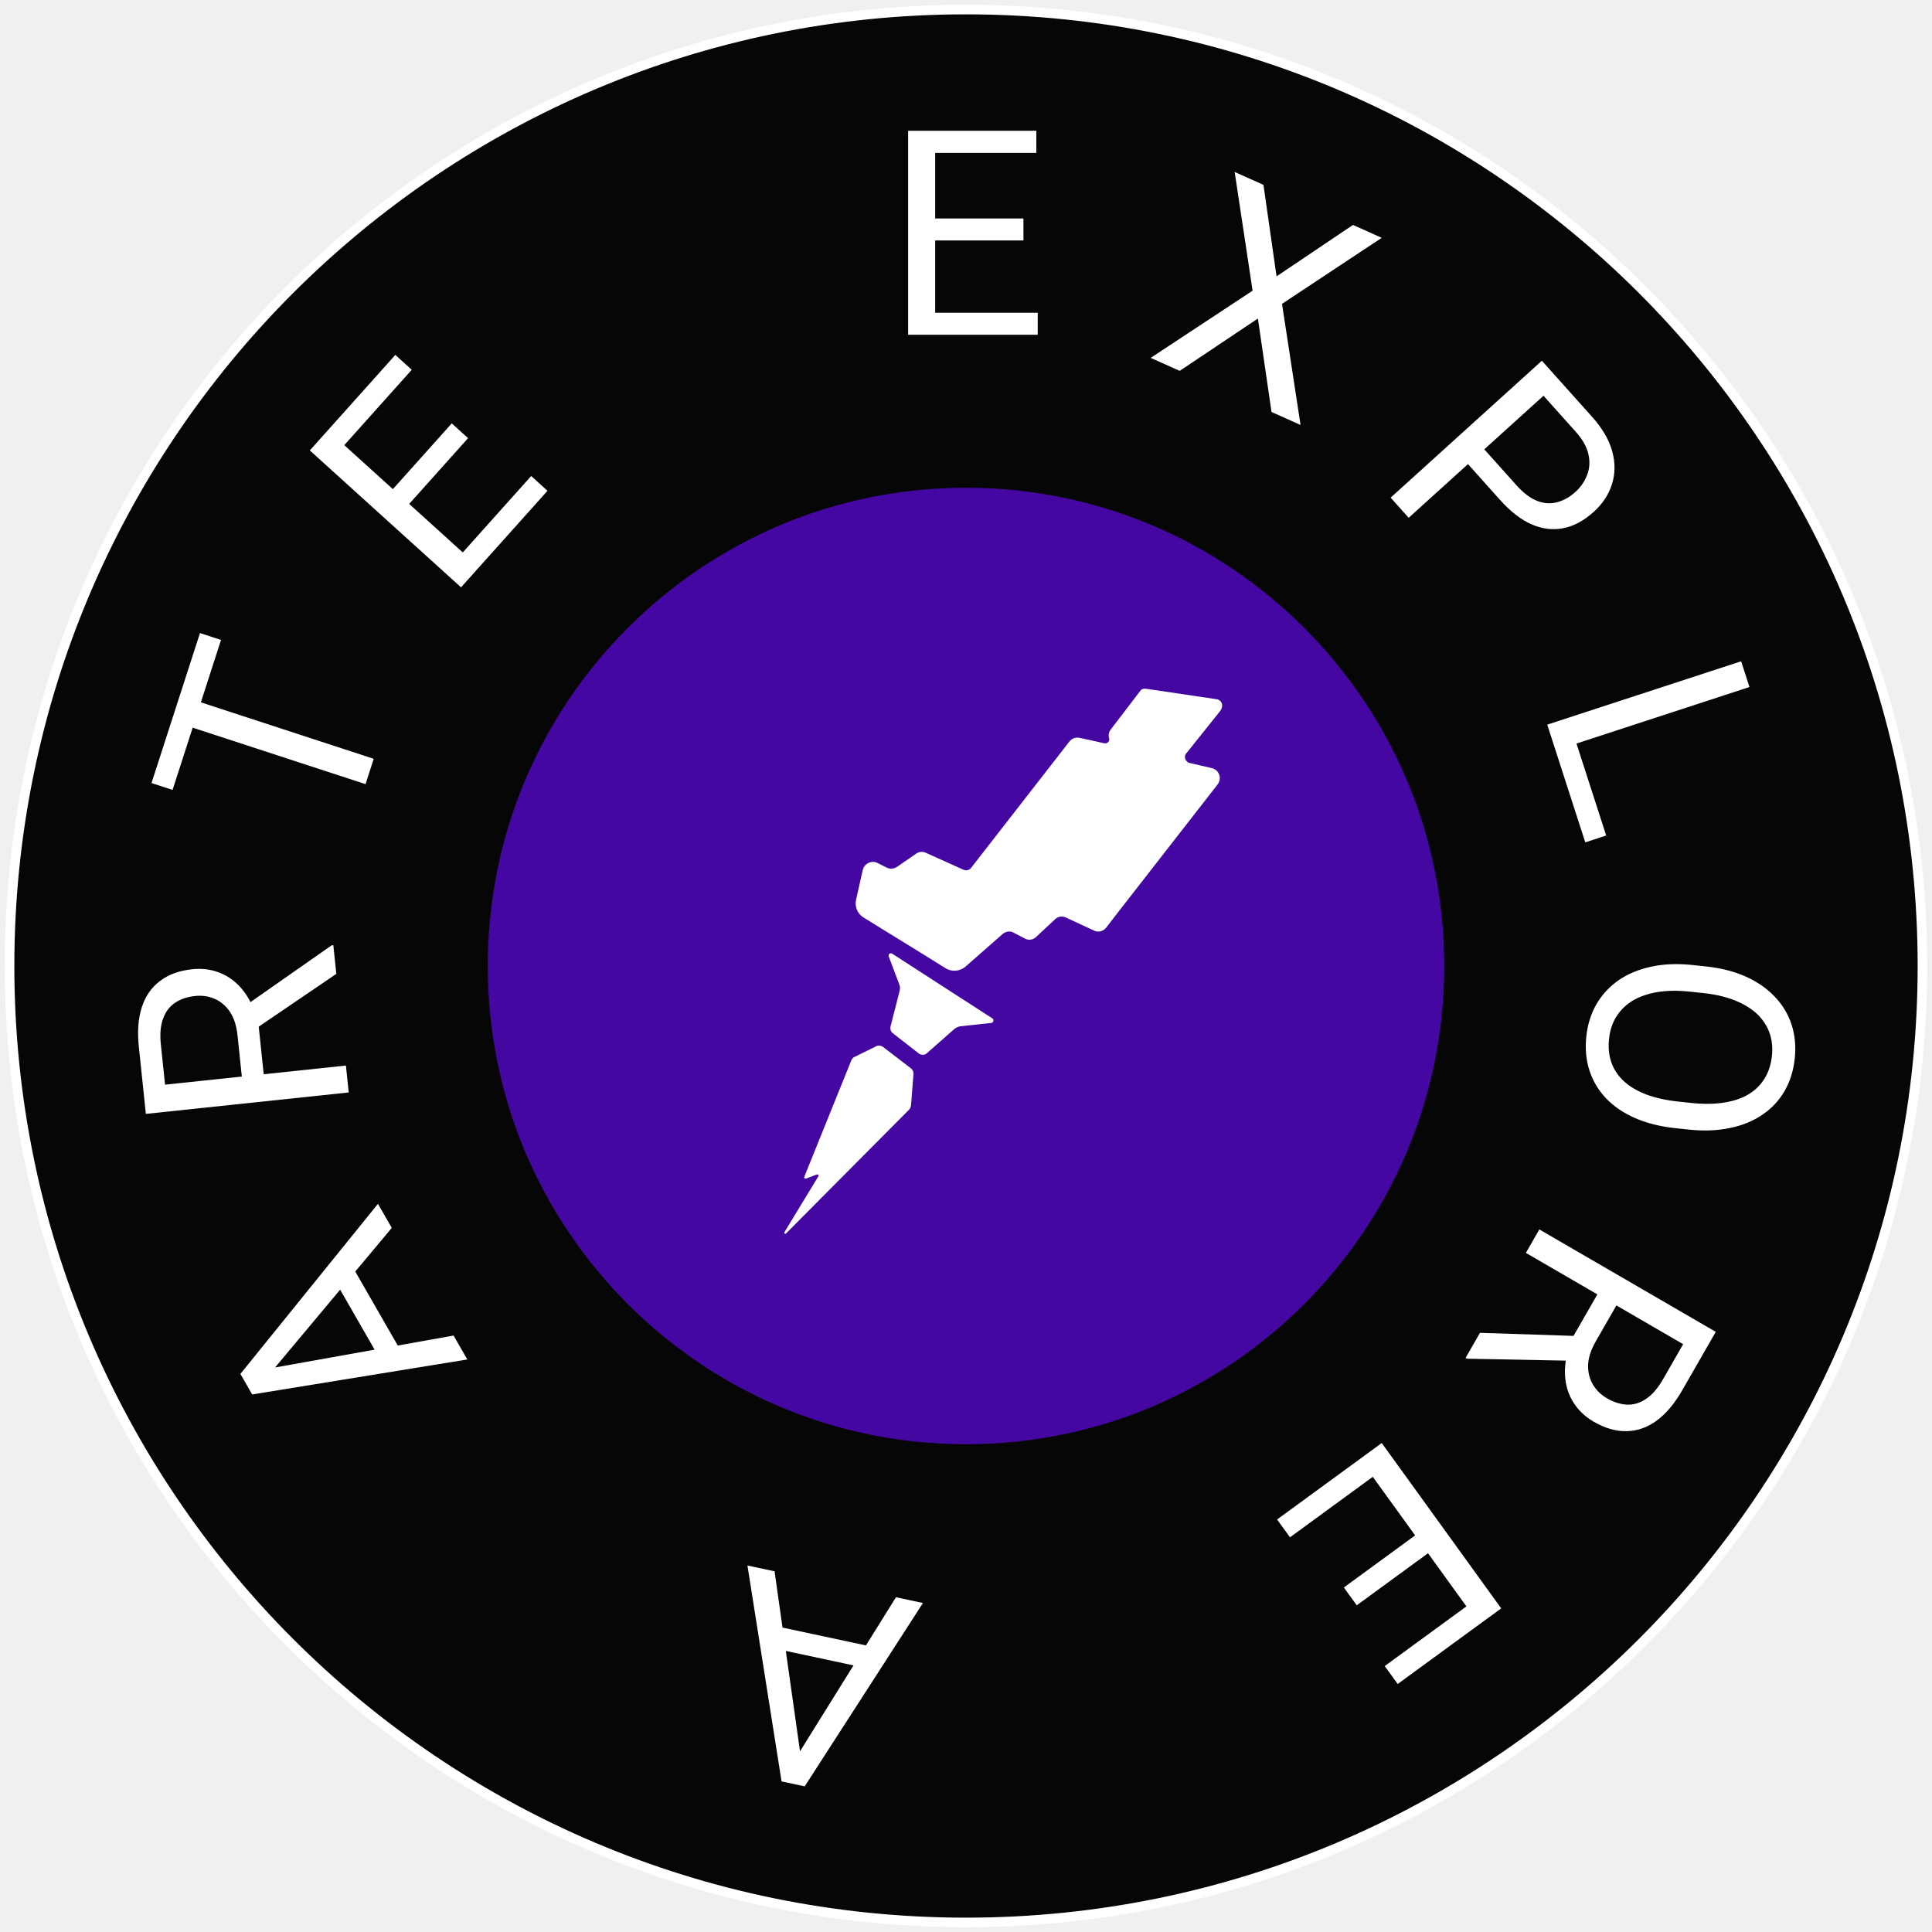
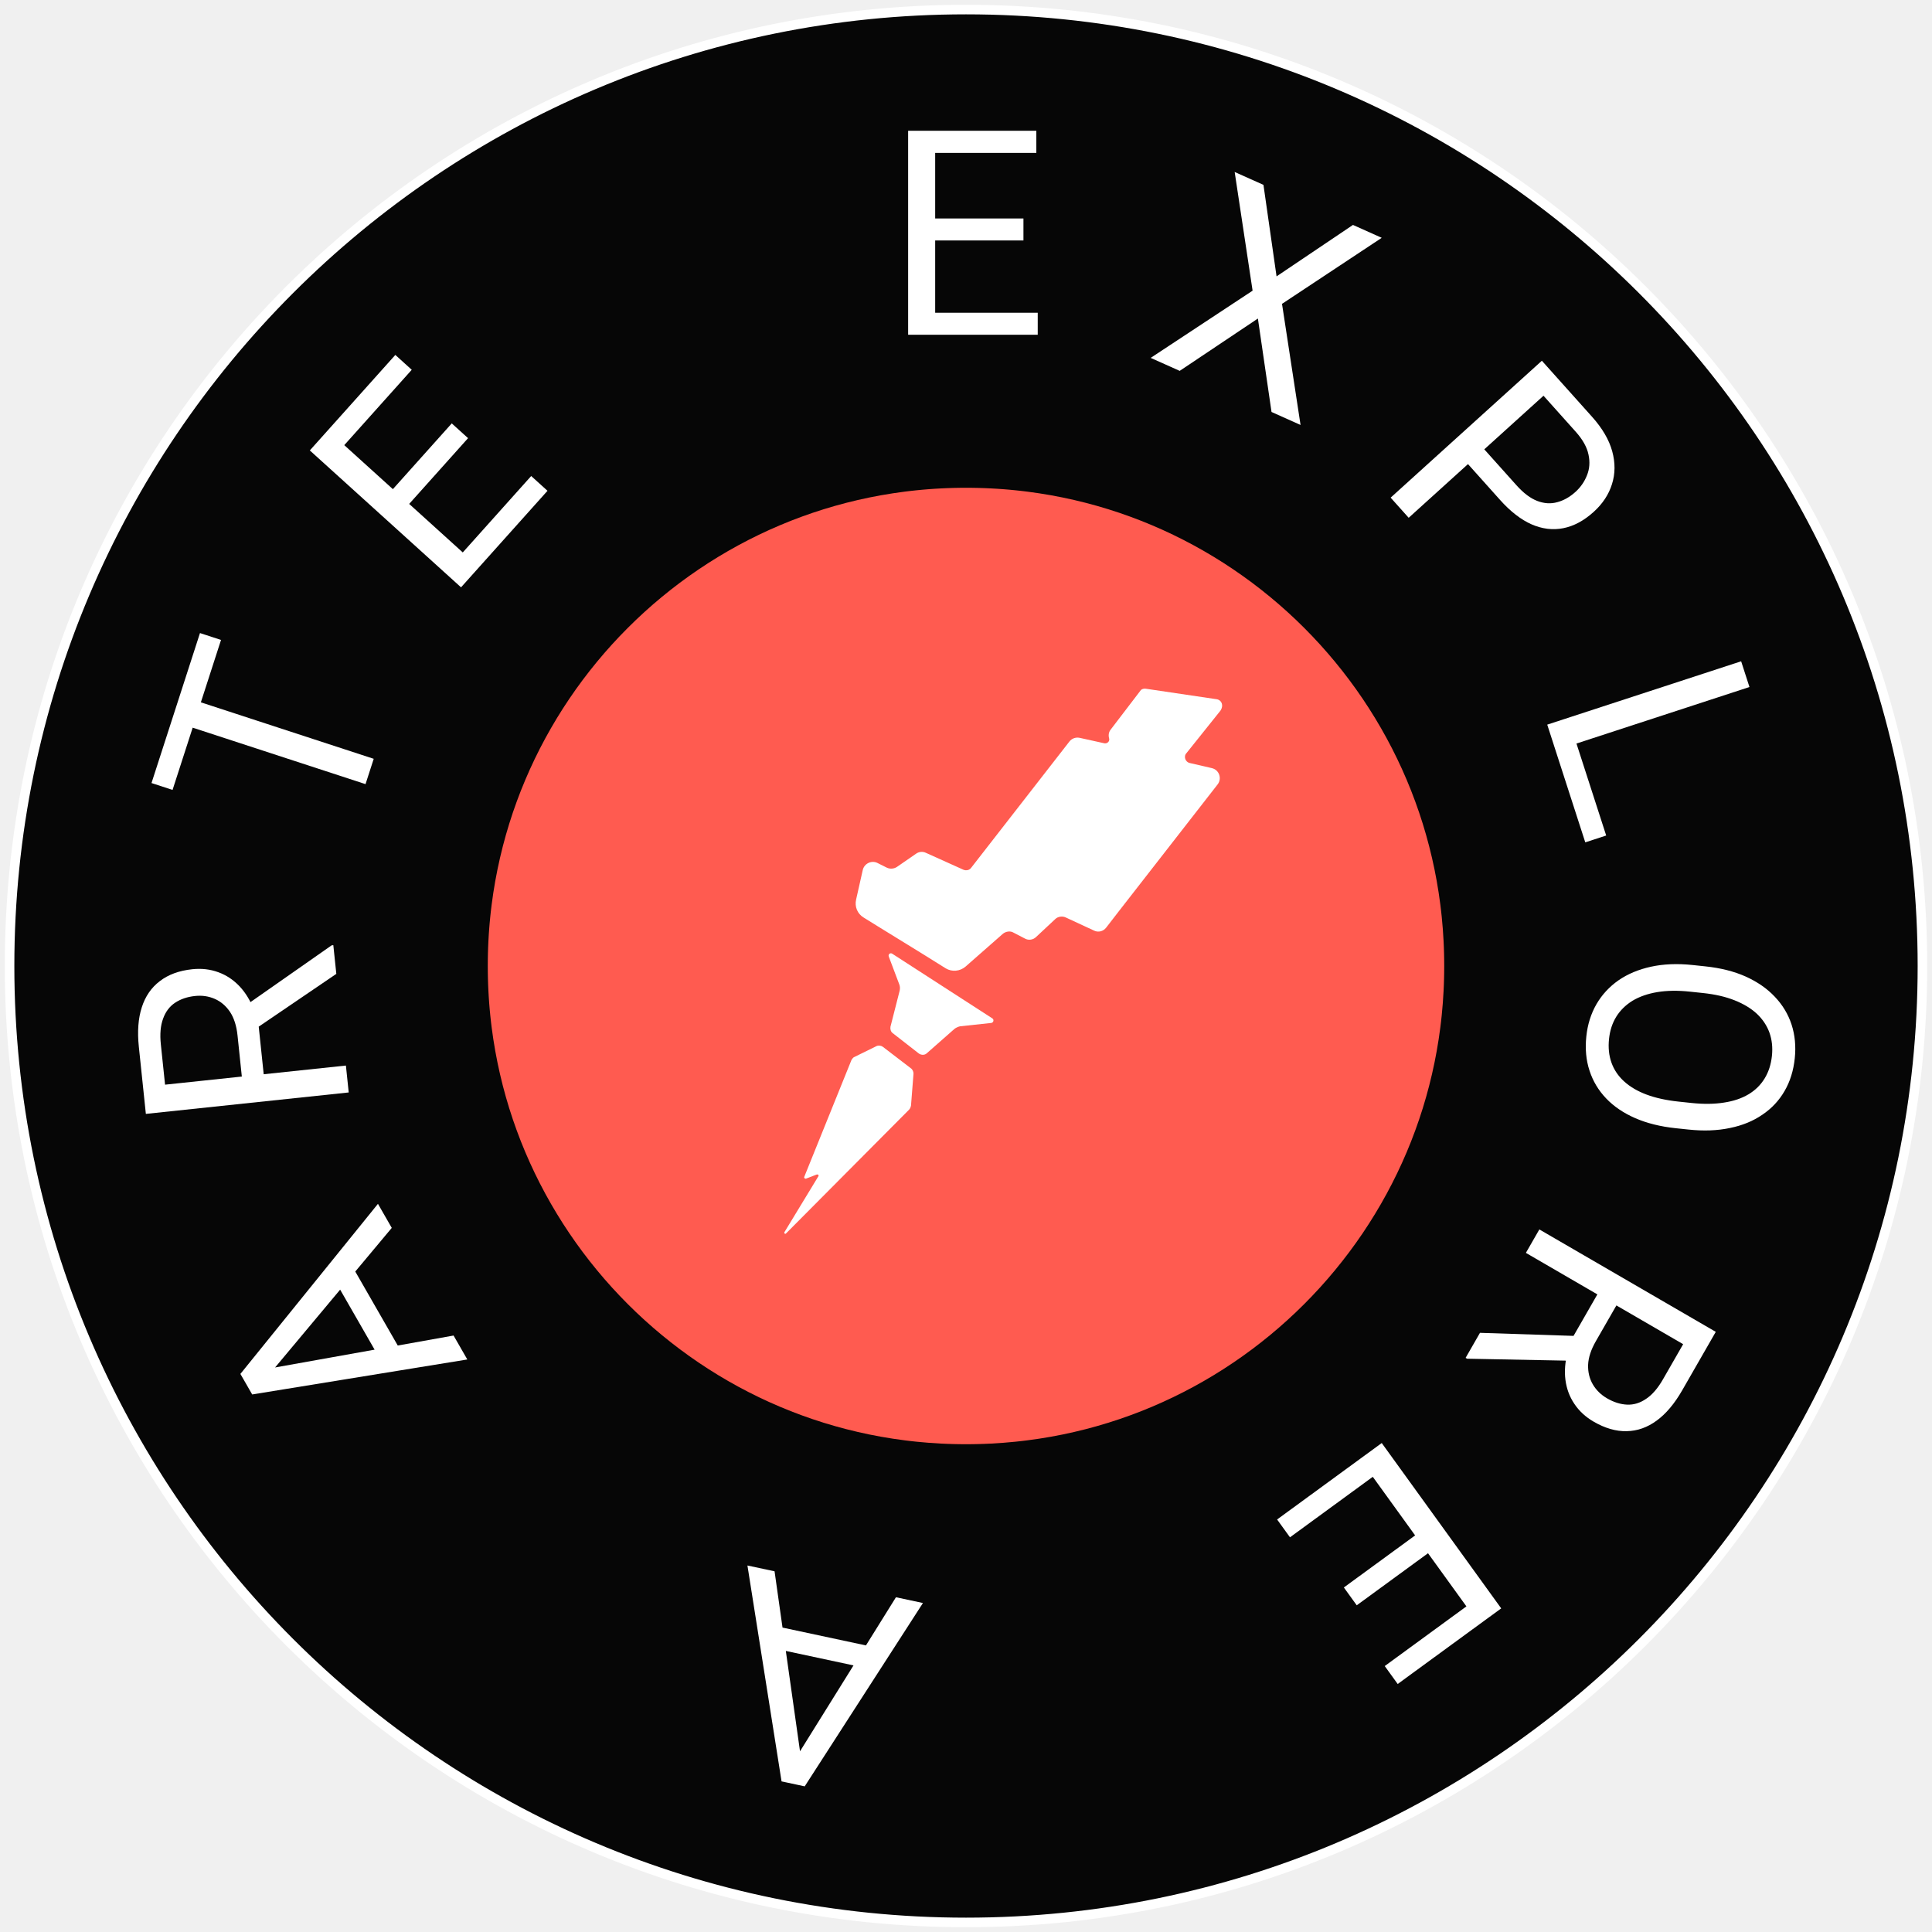
<svg xmlns="http://www.w3.org/2000/svg" width="202" height="202" viewBox="0 0 202 202" fill="none">
-   <circle cx="101" cy="101" r="75" fill="#4507A1" stroke="#060606" stroke-width="50" />
+   <circle cx="101" cy="101" r="75" fill="#FF5B50" stroke="#060606" stroke-width="50" />
  <circle cx="101" cy="101" r="100" stroke="white" />
  <path fill-rule="evenodd" clip-rule="evenodd" d="M127.216 73.109L119.816 72.012C119.597 71.968 119.378 72.056 119.29 72.143L116.137 76.27C115.918 76.533 115.874 76.884 115.962 77.192C116.05 77.499 115.787 77.762 115.48 77.718L112.897 77.147C112.503 77.06 112.065 77.192 111.802 77.543L101.555 90.712C101.38 90.975 101.029 91.063 100.723 90.931L96.825 89.175C96.475 89 96.081 89.043 95.774 89.263L93.804 90.624C93.497 90.843 93.059 90.887 92.709 90.712L91.746 90.229C91.132 89.921 90.388 90.273 90.213 90.931L89.512 94.048C89.337 94.794 89.644 95.54 90.3 95.935L91.789 96.857L96.563 99.798L98.883 101.247C99.54 101.642 100.372 101.554 100.942 101.071L104.839 97.647C105.146 97.384 105.627 97.296 105.978 97.516L107.16 98.13C107.554 98.35 108.036 98.262 108.342 97.954L110.313 96.111C110.619 95.804 111.101 95.76 111.452 95.935L114.386 97.296C114.823 97.516 115.349 97.384 115.655 96.989L117.013 95.233L127.304 82.02C127.786 81.406 127.479 80.484 126.691 80.308L124.414 79.781C123.932 79.694 123.713 79.079 124.063 78.728L127.61 74.294C127.961 73.767 127.742 73.197 127.216 73.109ZM93.278 99.71C93.059 99.579 92.84 99.798 92.928 100.018L94.022 102.915C94.11 103.134 94.11 103.354 94.066 103.573L93.103 107.348C93.059 107.612 93.147 107.875 93.322 108.007L96.081 110.158C96.343 110.333 96.694 110.333 96.913 110.114L99.803 107.568C99.978 107.436 100.197 107.348 100.372 107.305L103.656 106.953C103.875 106.909 103.963 106.602 103.744 106.47L93.278 99.71ZM91.658 109.368C91.877 109.28 92.14 109.324 92.315 109.456L95.293 111.738C95.424 111.87 95.511 112.045 95.511 112.265L95.249 115.601C95.205 115.777 95.161 115.908 95.03 116.04L82.199 128.946C82.112 129.077 81.936 128.946 82.024 128.814L85.571 122.976C85.615 122.932 85.571 122.844 85.527 122.8H85.396L84.257 123.239C84.17 123.239 84.126 123.195 84.082 123.151V123.063L89.03 110.816C89.118 110.685 89.206 110.553 89.337 110.509L91.658 109.368Z" fill="white" />
  <path d="M108.5 32.7V35H97.206V32.7H108.5ZM97.777 13.672V35H94.95V13.672L97.777 13.672ZM107.006 22.842V25.142L97.206 25.142V22.842L107.006 22.842ZM108.354 13.672V15.986L97.206 15.986V13.672L108.354 13.672Z" fill="white" />
  <path d="M132.1 19.328L133.47 28.897L141.459 23.518L144.467 24.865L134.041 31.769L135.979 44.432L132.944 43.074L131.519 33.304L123.344 38.776L120.309 37.418L130.965 30.392L129.091 17.982L132.1 19.328Z" fill="white" />
  <path d="M156.847 52.278L153.046 48.032L154.75 46.489L158.552 50.734C159.288 51.556 160.014 52.104 160.731 52.377C161.448 52.65 162.142 52.694 162.814 52.507C163.492 52.328 164.128 51.969 164.722 51.432C165.264 50.94 165.667 50.358 165.93 49.685C166.2 49.02 166.251 48.302 166.085 47.53C165.925 46.752 165.478 45.952 164.741 45.13L161.38 41.376L147.285 54.137L145.399 52.031L161.21 37.717L166.457 43.577C167.532 44.777 168.235 45.979 168.565 47.182C168.895 48.385 168.886 49.532 168.539 50.623C168.2 51.708 167.563 52.673 166.629 53.518C165.616 54.436 164.558 55.004 163.457 55.224C162.356 55.444 161.246 55.309 160.127 54.821C159.015 54.326 157.922 53.478 156.847 52.278Z" fill="white" />
  <path d="M167.935 87.358L165.748 88.072L162.469 77.925L164.656 77.211L167.935 87.358ZM182.914 71.831L162.641 78.455L161.771 75.764L182.045 69.141L182.914 71.831Z" fill="white" />
  <path d="M176.534 118.1L175.194 117.959C173.601 117.79 172.195 117.44 170.974 116.909C169.753 116.377 168.74 115.691 167.934 114.849C167.128 114.008 166.547 113.038 166.191 111.94C165.833 110.851 165.722 109.661 165.857 108.37C165.988 107.117 166.341 105.99 166.917 104.991C167.492 104.001 168.261 103.169 169.225 102.495C170.188 101.831 171.323 101.356 172.629 101.072C173.935 100.788 175.385 100.73 176.977 100.898L178.318 101.04C179.91 101.208 181.312 101.563 182.522 102.103C183.741 102.654 184.752 103.355 185.557 104.206C186.371 105.058 186.957 106.028 187.315 107.117C187.671 108.215 187.784 109.391 187.653 110.644C187.518 111.935 187.163 113.076 186.588 114.066C186.012 115.066 185.239 115.892 184.267 116.546C183.304 117.21 182.171 117.675 180.866 117.939C179.571 118.215 178.127 118.269 176.534 118.1ZM175.485 115.176L176.854 115.321C178.117 115.454 179.247 115.441 180.246 115.281C181.243 115.131 182.098 114.844 182.81 114.418C183.523 113.993 184.086 113.438 184.501 112.756C184.915 112.083 185.169 111.294 185.264 110.391C185.355 109.517 185.268 108.707 185.002 107.962C184.735 107.227 184.298 106.572 183.691 105.997C183.082 105.432 182.306 104.962 181.364 104.588C180.421 104.213 179.318 103.959 178.056 103.826L176.686 103.681C175.414 103.546 174.273 103.563 173.264 103.732C172.265 103.901 171.403 104.203 170.68 104.637C169.966 105.082 169.403 105.636 168.99 106.3C168.576 106.973 168.323 107.746 168.232 108.62C168.136 109.533 168.221 110.362 168.487 111.107C168.753 111.852 169.191 112.503 169.8 113.058C170.419 113.624 171.2 114.085 172.145 114.44C173.099 114.796 174.213 115.041 175.485 115.176Z" fill="white" />
  <path d="M179.392 139.251L175.876 145.374C175.078 146.763 174.194 147.813 173.222 148.525C172.245 149.246 171.2 149.615 170.085 149.635C168.974 149.667 167.819 149.335 166.62 148.639C165.775 148.149 165.102 147.526 164.601 146.772C164.103 146.032 163.793 145.197 163.673 144.269C163.556 143.355 163.635 142.384 163.909 141.357L164.037 140.517L167.341 134.762L169.345 135.892L166.85 140.236C166.345 141.117 166.076 141.938 166.044 142.699C166.021 143.464 166.187 144.147 166.54 144.748C166.893 145.348 167.387 145.832 168.02 146.2C168.73 146.612 169.431 146.832 170.123 146.862C170.816 146.891 171.478 146.689 172.111 146.254C172.747 145.833 173.335 145.152 173.874 144.212L175.982 140.541L159.539 130.995L160.946 128.543L179.392 139.251ZM154.739 139.354L165.682 139.711L164.229 142.271L153.389 142.059L153.237 141.971L154.739 139.354Z" fill="white" />
  <path d="M134.874 160.733L133.527 158.869L142.646 152.207L143.993 154.071L134.874 160.733ZM154.676 169.831L142.185 152.544L144.468 150.876L156.959 168.164L154.676 169.831ZM141.854 167.842L140.507 165.978L148.42 160.197L149.767 162.062L141.854 167.842ZM146.136 176.07L144.781 174.194L153.782 167.618L155.137 169.494L146.136 176.07Z" fill="white" />
  <path d="M82.751 184.542L93.676 167L96.498 167.603L84.136 186.771L82.317 186.382L82.751 184.542ZM80.984 164.287L83.883 184.784L83.535 186.642L81.716 186.253L78.148 163.681L80.984 164.287ZM79.709 172.089L80.188 169.824L91.906 172.329L91.427 174.593L79.709 172.089Z" fill="white" />
  <path d="M27.097 143.273L47.423 139.637L48.86 142.14L26.367 145.797L25.441 144.184L27.097 143.273ZM40.961 128.382L27.673 144.277L26.061 145.264L25.134 143.65L39.517 125.867L40.961 128.382ZM34.315 132.664L36.317 131.502L42.283 141.893L40.282 143.055L34.315 132.664Z" fill="white" />
  <path d="M15.25 116.463L14.516 109.44C14.349 107.847 14.452 106.477 14.822 105.328C15.192 104.169 15.823 103.253 16.715 102.579C17.596 101.897 18.726 101.483 20.105 101.337C21.076 101.235 21.986 101.34 22.833 101.653C23.67 101.957 24.409 102.449 25.049 103.127C25.679 103.797 26.183 104.628 26.562 105.619L26.95 106.373L27.64 112.973L25.356 113.244L24.835 108.261C24.729 107.251 24.467 106.43 24.047 105.796C23.618 105.164 23.084 104.71 22.447 104.434C21.809 104.157 21.126 104.058 20.398 104.135C19.582 104.221 18.885 104.457 18.306 104.842C17.728 105.227 17.31 105.782 17.052 106.506C16.783 107.222 16.705 108.119 16.817 109.197L17.258 113.408L36.166 111.409L36.46 114.221L15.25 116.463ZM35.164 101.823L26.089 107.996L25.768 105.07L34.675 98.84L34.85 98.822L35.164 101.823Z" fill="white" />
  <path d="M18.801 72.713L39.074 79.337L38.218 81.985L17.945 75.362L18.801 72.713ZM20.909 66.19L23.109 66.909L18.042 82.59L15.841 81.871L20.909 66.19Z" fill="white" />
  <path d="M55.538 49.771L57.243 51.315L49.709 59.728L48.004 58.185L55.538 49.771ZM34.279 44.988L50.09 59.303L48.204 61.409L32.393 47.094L34.279 44.988ZM47.233 44.268L48.938 45.811L42.401 53.112L40.696 51.568L47.233 44.268ZM41.334 37.109L43.05 38.663L35.614 46.967L33.898 45.414L41.334 37.109Z" fill="white" />
</svg>
